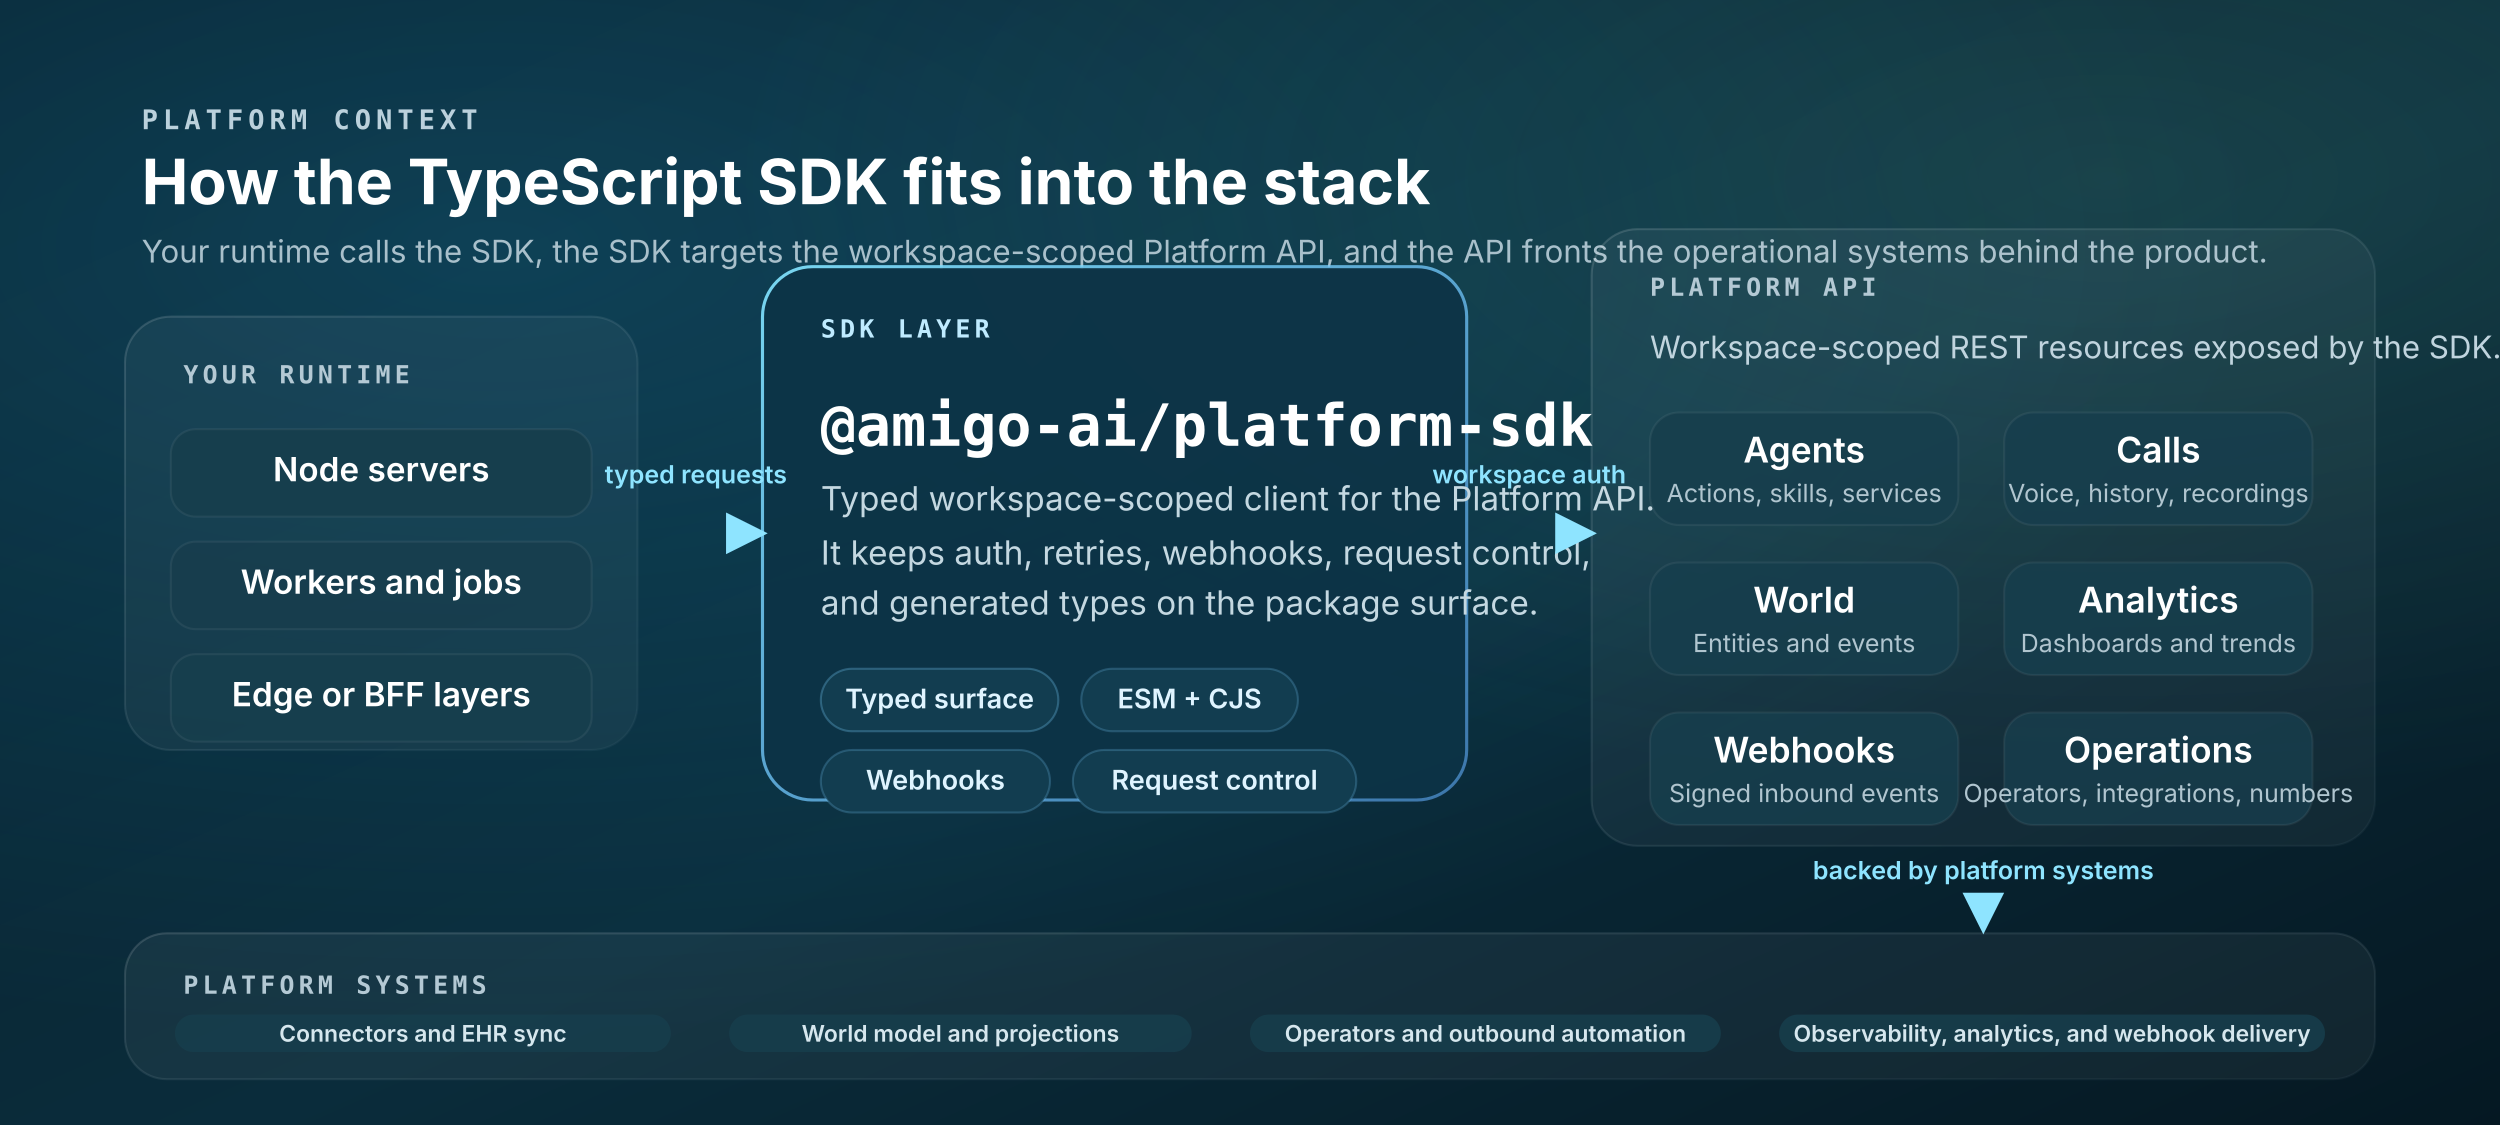
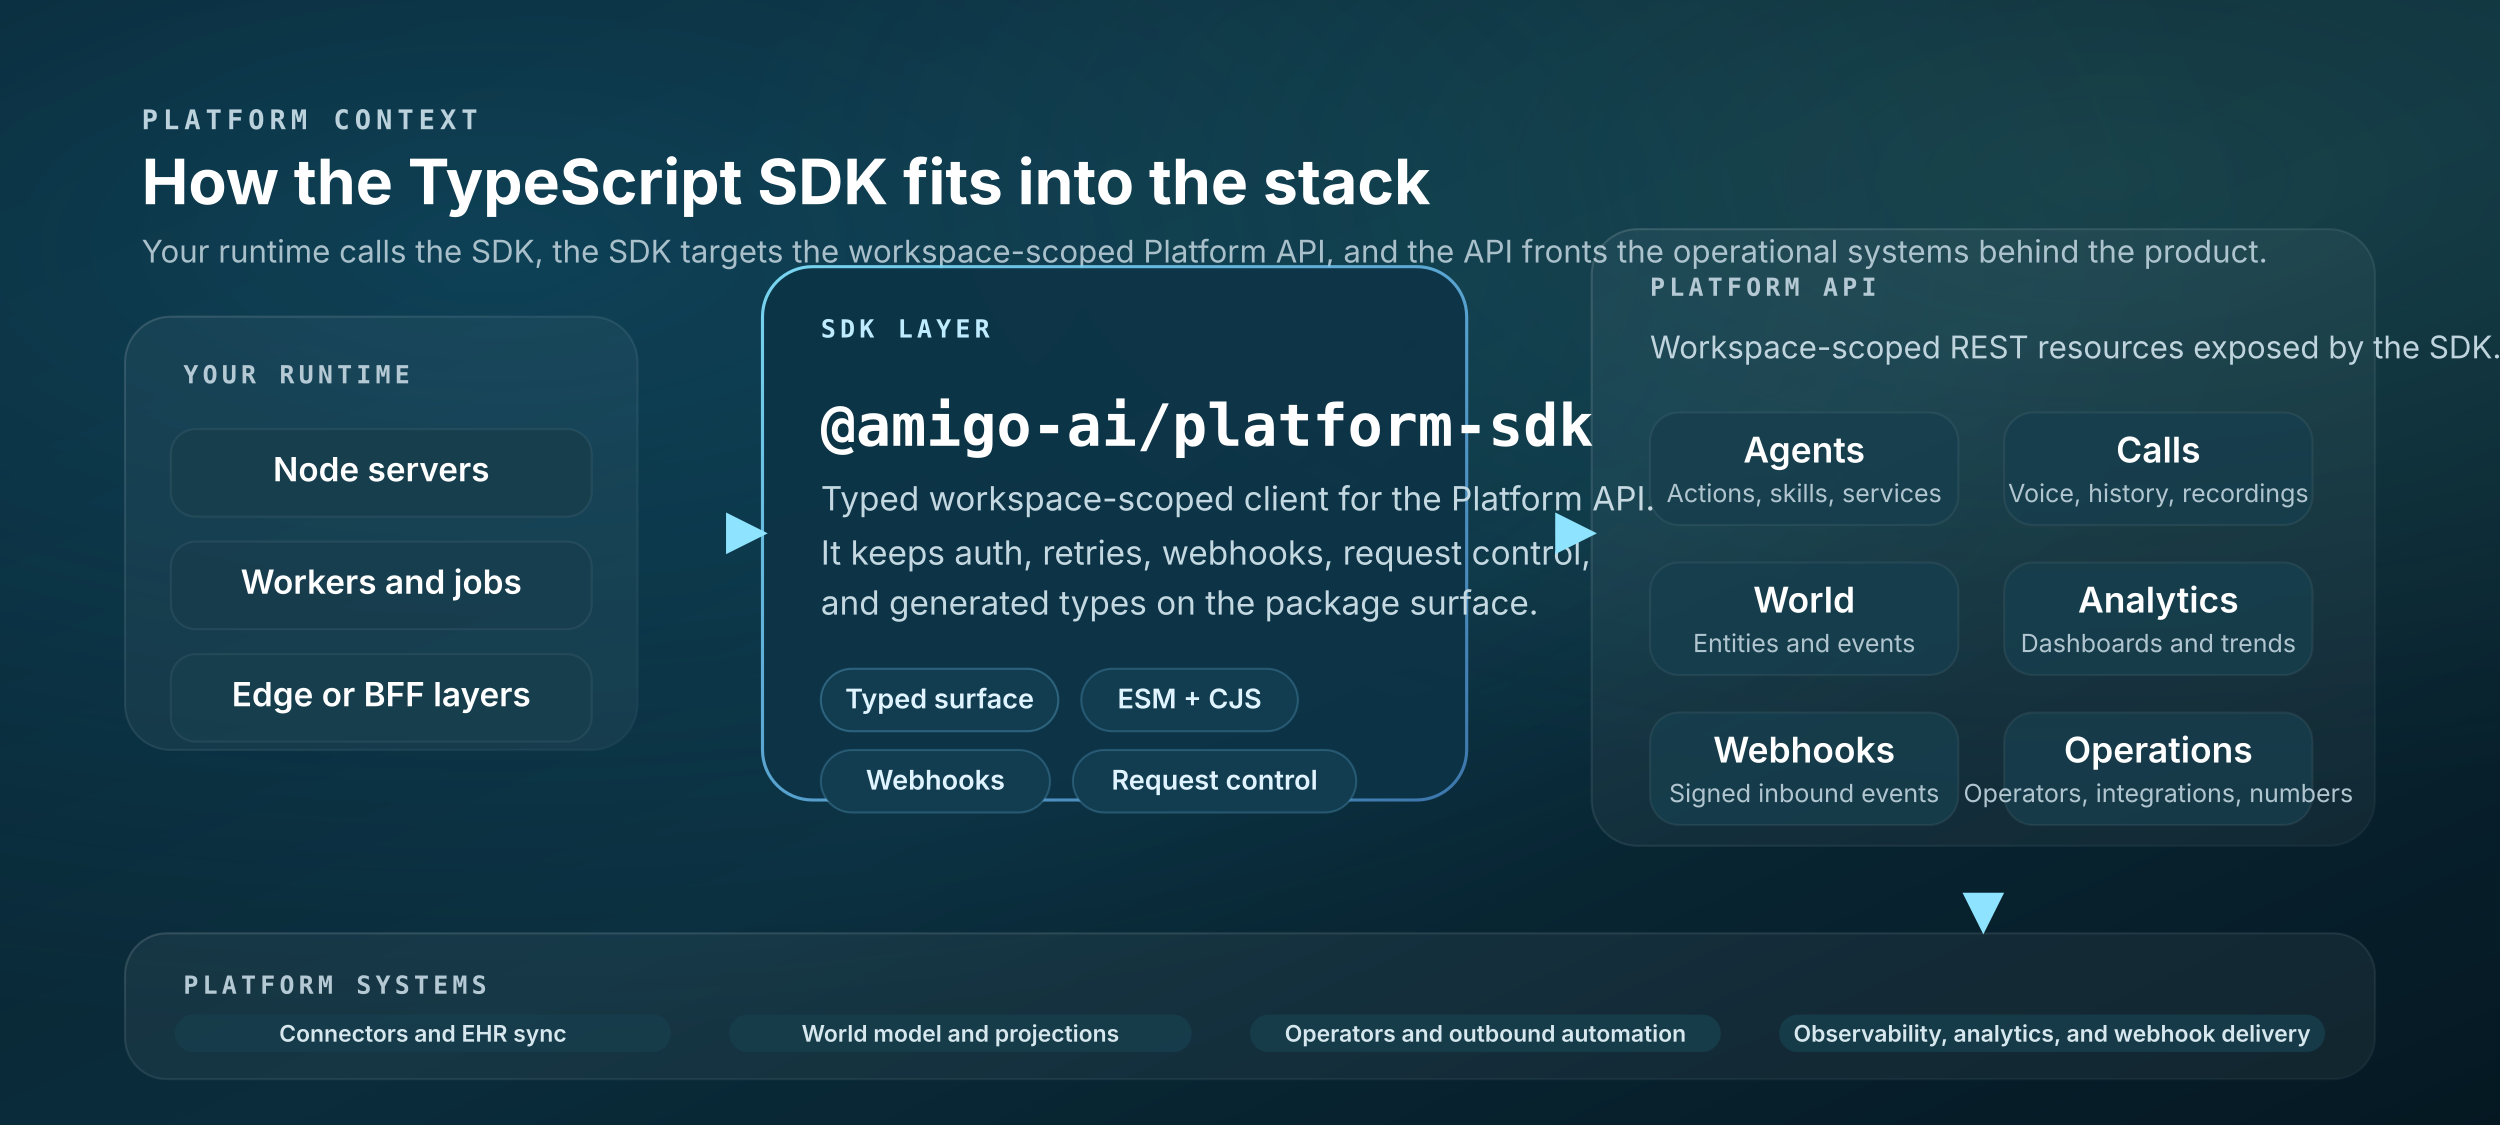
<svg xmlns="http://www.w3.org/2000/svg" width="1200" height="540" viewBox="0 0 1200 540">
  <defs>
    <linearGradient id="bg" x1="0" y1="0" x2="1" y2="1">
      <stop offset="0%" stop-color="#081E2A" />
      <stop offset="55%" stop-color="#0A2C3B" />
      <stop offset="100%" stop-color="#051822" />
    </linearGradient>
    <radialGradient id="glowLeft" cx="0.2" cy="0.22" r="0.7">
      <stop offset="0%" stop-color="#26C6FF" stop-opacity="0.18" />
      <stop offset="100%" stop-color="#26C6FF" stop-opacity="0" />
    </radialGradient>
    <radialGradient id="glowRight" cx="0.84" cy="0.16" r="0.55">
      <stop offset="0%" stop-color="#7DE1B5" stop-opacity="0.12" />
      <stop offset="100%" stop-color="#7DE1B5" stop-opacity="0" />
    </radialGradient>
    <linearGradient id="panelStroke" x1="0" y1="0" x2="1" y2="1">
      <stop offset="0%" stop-color="#FFFFFF" stop-opacity="0.14" />
      <stop offset="100%" stop-color="#92B4C3" stop-opacity="0.06" />
    </linearGradient>
    <linearGradient id="highlightStroke" x1="0" y1="0" x2="1" y2="1">
      <stop offset="0%" stop-color="#82E4FF" stop-opacity="0.92" />
      <stop offset="100%" stop-color="#64AFFF" stop-opacity="0.56" />
    </linearGradient>
    <linearGradient id="arrowStroke" x1="0" y1="0" x2="1" y2="0">
      <stop offset="0%" stop-color="#8EE4FF" />
      <stop offset="100%" stop-color="#7FC8FF" />
    </linearGradient>
    <marker id="arrow" viewBox="0 0 12 12" refX="10.5" refY="6" markerWidth="8" markerHeight="8" orient="auto">
      <path d="M 0 0 L 12 6 L 0 12 z" fill="#8EE4FF" />
    </marker>
  </defs>
  <rect width="1200" height="540" fill="url(#bg)" />
  <rect width="1200" height="540" fill="url(#glowLeft)" />
  <rect width="1200" height="540" fill="url(#glowRight)" />
  <text x="68" y="62" font-family="'SFMono-Regular', Menlo, monospace" font-size="13" font-weight="600" fill="#BBD1DC" letter-spacing="2.4">PLATFORM CONTEXT</text>
  <text x="68" y="98" font-family="'Inter', 'Helvetica Neue', Arial, sans-serif" font-size="30" font-weight="700" fill="white">How the TypeScript SDK fits into the stack</text>
  <text x="68" y="126" font-family="'Inter', 'Helvetica Neue', Arial, sans-serif" font-size="15" fill="#A9C0CB">Your runtime calls the SDK, the SDK targets the workspace-scoped Platform API, and the API fronts the operational systems behind the product.</text>
  <rect x="60" y="152" width="246" height="208" rx="22" fill="white" fill-opacity="0.045" stroke="url(#panelStroke)" stroke-width="1" />
  <text x="88" y="184" font-family="'SFMono-Regular', Menlo, monospace" font-size="12" font-weight="600" fill="#B4C9D4" letter-spacing="2">YOUR RUNTIME</text>
  <rect x="82" y="206" width="202" height="42" rx="12" fill="#173E4D" fill-opacity="0.95" stroke="white" stroke-opacity="0.06" />
  <text x="183" y="231" text-anchor="middle" font-family="'Inter', 'Helvetica Neue', Arial, sans-serif" font-size="16" font-weight="600" fill="white">Node servers</text>
  <rect x="82" y="260" width="202" height="42" rx="12" fill="#173E4D" fill-opacity="0.88" stroke="white" stroke-opacity="0.06" />
  <text x="183" y="285" text-anchor="middle" font-family="'Inter', 'Helvetica Neue', Arial, sans-serif" font-size="16" font-weight="600" fill="white">Workers and jobs</text>
  <rect x="82" y="314" width="202" height="42" rx="12" fill="#173E4D" fill-opacity="0.82" stroke="white" stroke-opacity="0.06" />
  <text x="183" y="339" text-anchor="middle" font-family="'Inter', 'Helvetica Neue', Arial, sans-serif" font-size="16" font-weight="600" fill="white">Edge or BFF layers</text>
  <rect x="366" y="128" width="338" height="256" rx="24" fill="#0D3446" fill-opacity="0.9" stroke="url(#highlightStroke)" stroke-width="1.5" />
  <text x="394" y="162" font-family="'SFMono-Regular', Menlo, monospace" font-size="12" font-weight="600" fill="#BFEBFF" letter-spacing="2">SDK LAYER</text>
  <text x="394" y="214" font-family="'SFMono-Regular', Menlo, monospace" font-size="28" font-weight="700" fill="white">@amigo-ai/platform-sdk</text>
  <text x="394" y="245" font-family="'Inter', 'Helvetica Neue', Arial, sans-serif" font-size="16" fill="#C4D8E1">Typed workspace-scoped client for the Platform API.</text>
  <text x="394" y="271" font-family="'Inter', 'Helvetica Neue', Arial, sans-serif" font-size="16" fill="#C4D8E1">It keeps auth, retries, webhooks, request control,</text>
  <text x="394" y="295" font-family="'Inter', 'Helvetica Neue', Arial, sans-serif" font-size="16" fill="#C4D8E1">and generated types on the package surface.</text>
  <rect x="394" y="321" width="114" height="30" rx="15" fill="#123D50" stroke="#7CCFFF" stroke-opacity="0.28" />
  <text x="451" y="340" text-anchor="middle" font-family="'Inter', 'Helvetica Neue', Arial, sans-serif" font-size="13" font-weight="600" fill="#DFF4FF">Typed surface</text>
  <rect x="519" y="321" width="104" height="30" rx="15" fill="#123D50" stroke="#7CCFFF" stroke-opacity="0.22" />
  <text x="571" y="340" text-anchor="middle" font-family="'Inter', 'Helvetica Neue', Arial, sans-serif" font-size="13" font-weight="600" fill="#DFF4FF">ESM + CJS</text>
  <rect x="394" y="360" width="110" height="30" rx="15" fill="#123D50" stroke="#7CCFFF" stroke-opacity="0.22" />
  <text x="449" y="379" text-anchor="middle" font-family="'Inter', 'Helvetica Neue', Arial, sans-serif" font-size="13" font-weight="600" fill="#DFF4FF">Webhooks</text>
  <rect x="515" y="360" width="136" height="30" rx="15" fill="#123D50" stroke="#7CCFFF" stroke-opacity="0.22" />
  <text x="583" y="379" text-anchor="middle" font-family="'Inter', 'Helvetica Neue', Arial, sans-serif" font-size="13" font-weight="600" fill="#DFF4FF">Request control</text>
  <rect x="764" y="110" width="376" height="296" rx="22" fill="white" fill-opacity="0.045" stroke="url(#panelStroke)" stroke-width="1" />
  <text x="792" y="142" font-family="'SFMono-Regular', Menlo, monospace" font-size="12" font-weight="600" fill="#B4C9D4" letter-spacing="2">PLATFORM API</text>
  <text x="792" y="172" font-family="'Inter', 'Helvetica Neue', Arial, sans-serif" font-size="15" fill="#C0D4DE">Workspace-scoped REST resources exposed by the SDK.</text>
  <rect x="792" y="198" width="148" height="54" rx="14" fill="#173E4D" fill-opacity="0.9" stroke="white" stroke-opacity="0.06" />
  <text x="866" y="222" text-anchor="middle" font-family="'Inter', 'Helvetica Neue', Arial, sans-serif" font-size="17" font-weight="600" fill="white">Agents</text>
  <text x="866" y="241" text-anchor="middle" font-family="'Inter', 'Helvetica Neue', Arial, sans-serif" font-size="12" fill="#B0C5CF">Actions, skills, services</text>
  <rect x="962" y="198" width="148" height="54" rx="14" fill="#173E4D" fill-opacity="0.86" stroke="white" stroke-opacity="0.06" />
  <text x="1036" y="222" text-anchor="middle" font-family="'Inter', 'Helvetica Neue', Arial, sans-serif" font-size="17" font-weight="600" fill="white">Calls</text>
  <text x="1036" y="241" text-anchor="middle" font-family="'Inter', 'Helvetica Neue', Arial, sans-serif" font-size="12" fill="#B0C5CF">Voice, history, recordings</text>
  <rect x="792" y="270" width="148" height="54" rx="14" fill="#173E4D" fill-opacity="0.86" stroke="white" stroke-opacity="0.06" />
  <text x="866" y="294" text-anchor="middle" font-family="'Inter', 'Helvetica Neue', Arial, sans-serif" font-size="17" font-weight="600" fill="white">World</text>
  <text x="866" y="313" text-anchor="middle" font-family="'Inter', 'Helvetica Neue', Arial, sans-serif" font-size="12" fill="#B0C5CF">Entities and events</text>
  <rect x="962" y="270" width="148" height="54" rx="14" fill="#173E4D" fill-opacity="0.82" stroke="white" stroke-opacity="0.06" />
  <text x="1036" y="294" text-anchor="middle" font-family="'Inter', 'Helvetica Neue', Arial, sans-serif" font-size="17" font-weight="600" fill="white">Analytics</text>
  <text x="1036" y="313" text-anchor="middle" font-family="'Inter', 'Helvetica Neue', Arial, sans-serif" font-size="12" fill="#B0C5CF">Dashboards and trends</text>
  <rect x="792" y="342" width="148" height="54" rx="14" fill="#173E4D" fill-opacity="0.82" stroke="white" stroke-opacity="0.06" />
  <text x="866" y="366" text-anchor="middle" font-family="'Inter', 'Helvetica Neue', Arial, sans-serif" font-size="17" font-weight="600" fill="white">Webhooks</text>
  <text x="866" y="385" text-anchor="middle" font-family="'Inter', 'Helvetica Neue', Arial, sans-serif" font-size="12" fill="#B0C5CF">Signed inbound events</text>
  <rect x="962" y="342" width="148" height="54" rx="14" fill="#173E4D" fill-opacity="0.78" stroke="white" stroke-opacity="0.06" />
  <text x="1036" y="366" text-anchor="middle" font-family="'Inter', 'Helvetica Neue', Arial, sans-serif" font-size="17" font-weight="600" fill="white">Operations</text>
  <text x="1036" y="385" text-anchor="middle" font-family="'Inter', 'Helvetica Neue', Arial, sans-serif" font-size="12" fill="#B0C5CF">Operators, integrations, numbers</text>
  <path d="M 306 256 C 328 256 344 256 366 256" fill="none" stroke="url(#arrowStroke)" stroke-width="2.5" stroke-linecap="round" marker-end="url(#arrow)" />
-   <text x="334" y="232" text-anchor="middle" font-family="'Inter', 'Helvetica Neue', Arial, sans-serif" font-size="12" font-weight="600" fill="#8EE4FF">typed requests</text>
  <path d="M 704 256 C 728 256 740 256 764 256" fill="none" stroke="url(#arrowStroke)" stroke-width="2.5" stroke-linecap="round" marker-end="url(#arrow)" />
-   <text x="734" y="232" text-anchor="middle" font-family="'Inter', 'Helvetica Neue', Arial, sans-serif" font-size="12" font-weight="600" fill="#8EE4FF">workspace auth</text>
  <path d="M 952 406 C 952 420 952 430 952 446" fill="none" stroke="url(#arrowStroke)" stroke-width="2.5" stroke-linecap="round" marker-end="url(#arrow)" />
-   <text x="952" y="422" text-anchor="middle" font-family="'Inter', 'Helvetica Neue', Arial, sans-serif" font-size="12" font-weight="600" fill="#8EE4FF">backed by platform systems</text>
  <rect x="60" y="448" width="1080" height="70" rx="20" fill="white" fill-opacity="0.05" stroke="url(#panelStroke)" stroke-width="1" />
  <text x="88" y="477" font-family="'SFMono-Regular', Menlo, monospace" font-size="12" font-weight="600" fill="#B4C9D4" letter-spacing="2">PLATFORM SYSTEMS</text>
  <rect x="84" y="487" width="238" height="18" rx="9" fill="#173E4D" fill-opacity="0.84" />
  <text x="203" y="500" text-anchor="middle" font-family="'Inter', 'Helvetica Neue', Arial, sans-serif" font-size="11" font-weight="600" fill="#D6E7EE">Connectors and EHR sync</text>
  <rect x="350" y="487" width="222" height="18" rx="9" fill="#173E4D" fill-opacity="0.84" />
  <text x="461" y="500" text-anchor="middle" font-family="'Inter', 'Helvetica Neue', Arial, sans-serif" font-size="11" font-weight="600" fill="#D6E7EE">World model and projections</text>
  <rect x="600" y="487" width="226" height="18" rx="9" fill="#173E4D" fill-opacity="0.84" />
  <text x="713" y="500" text-anchor="middle" font-family="'Inter', 'Helvetica Neue', Arial, sans-serif" font-size="11" font-weight="600" fill="#D6E7EE">Operators and outbound automation</text>
  <rect x="854" y="487" width="262" height="18" rx="9" fill="#173E4D" fill-opacity="0.84" />
  <text x="985" y="500" text-anchor="middle" font-family="'Inter', 'Helvetica Neue', Arial, sans-serif" font-size="11" font-weight="600" fill="#D6E7EE">Observability, analytics, and webhook delivery</text>
</svg>
